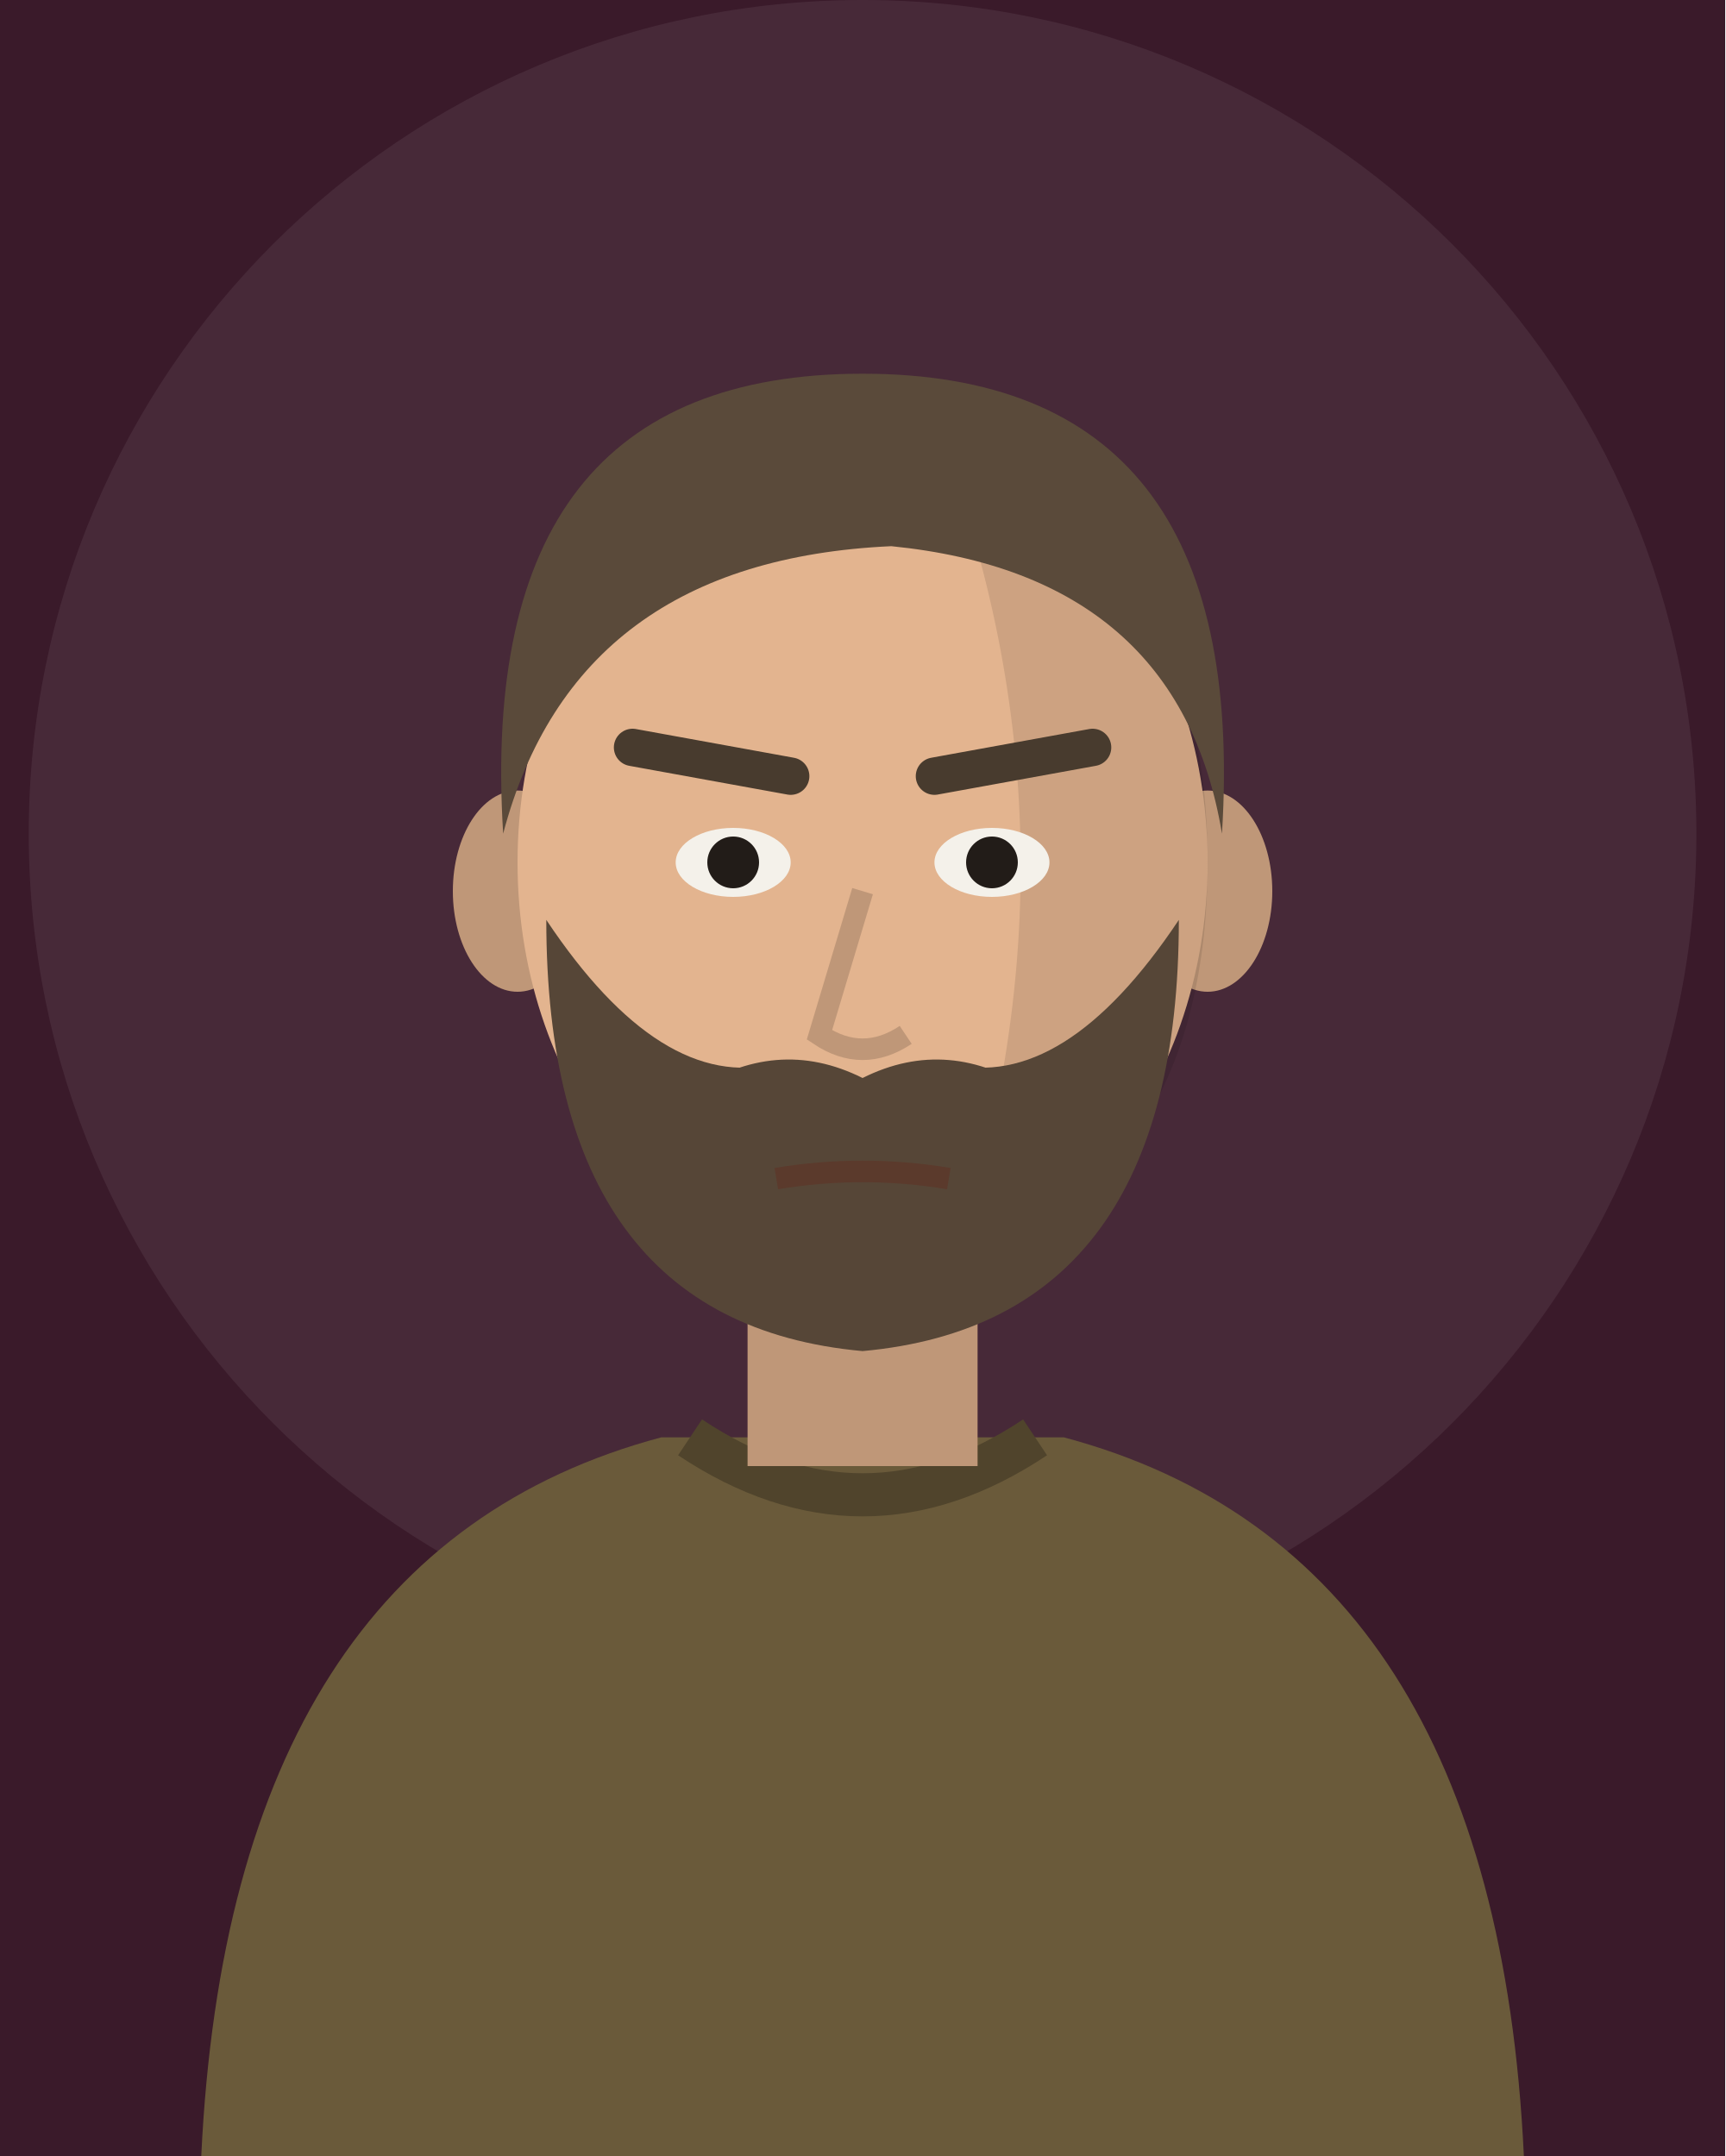
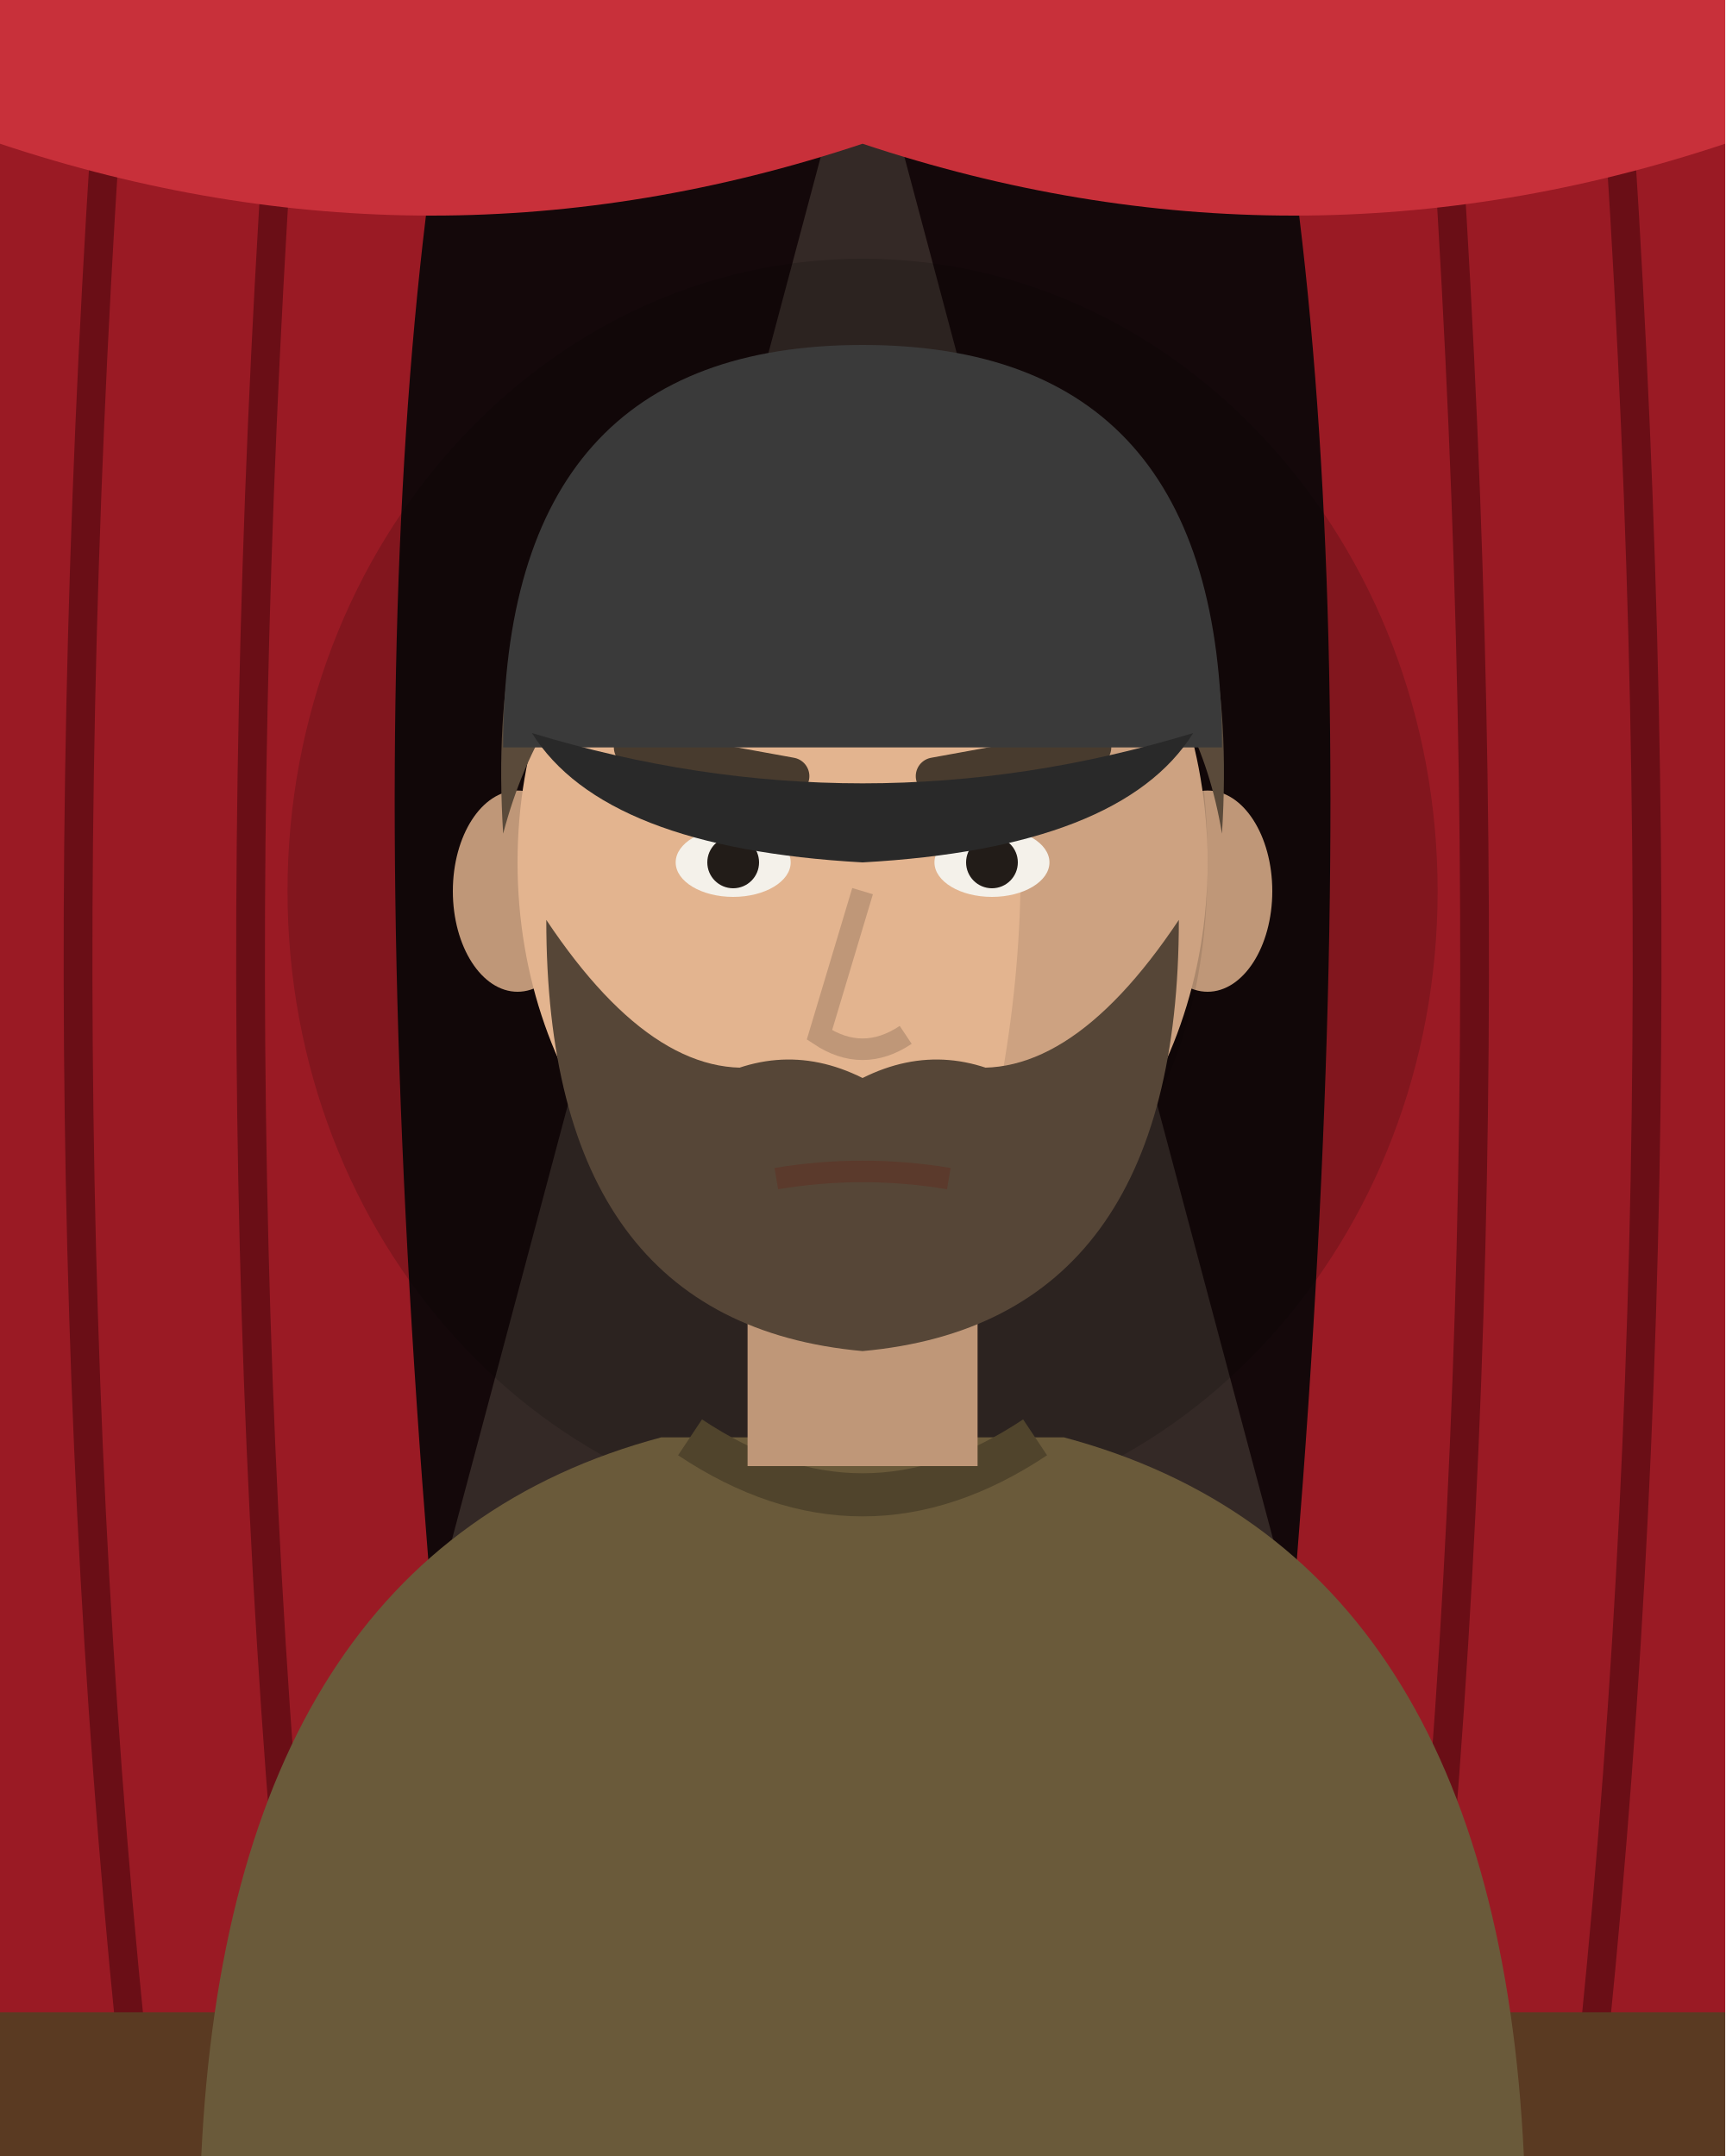
<svg xmlns="http://www.w3.org/2000/svg" viewBox="0 0 120 150" role="img" aria-label="Johann Kessler">
  <style>.fx{transform-box:fill-box;transform-origin:center}.tw{animation:tw 3s ease-in-out infinite}.pu{animation:pu 4s ease-in-out infinite}@keyframes tw{50%{opacity:.25}}@keyframes pu{50%{opacity:.55}}@keyframes spin{to{transform:rotate(360deg)}}@media (prefers-reduced-motion:reduce){*{animation:none!important}}</style>
-   <rect width="120" height="150" fill="#3a1a2a" />
-   <circle cx="60" cy="58" r="58" fill="#fff" opacity=".07" />
+   <rect width="120" height="150" fill="#14080a" />
+   <path d="M60 0 L20 150 H100Z" fill="#fff6d0" opacity=".14" />
+   <path d="M0 0 H32 Q22 50 34 150 H0Z M120 0 H88 Q98 50 86 150 H120Z" fill="#9a1a24" />
+   <path d="M8 0 Q2 80 10 150 M20 0 Q14 80 22 150 M112 0 Q118 80 110 150 M100 0 Q106 80 98 150" stroke="#6a0e16" stroke-width="2" fill="none" />
+   <path d="M0 0 H120 V10 Q90 20 60 10 Q30 20 0 10Z" fill="#c8303a" />
+   <path d="M0 140 H120 V150 H0Z" fill="#5a3a22" />
+   <ellipse cx="60" cy="62" rx="40" ry="44" fill="#000" opacity=".16" />
  <path d="M14 150 Q16 108 46 100 H74 Q104 108 106 150Z" fill="#6a5a3a" />
  <path d="M48 100 Q60 108 72 100" stroke="#50442c" stroke-width="3" fill="none" />
  <rect x="52" y="86" width="16" height="16" fill="#bf9778" />
  <ellipse cx="36" cy="62" rx="4.5" ry="7" fill="#bf9778" />
  <ellipse cx="84" cy="62" rx="4.5" ry="7" fill="#bf9778" />
  <ellipse cx="60" cy="60" rx="24" ry="29" fill="#e3b48f" />
  <path d="M66 32 Q84 38 84 60 Q84 82 66 89 Q76 60 66 32Z" fill="#000" opacity=".1" />
  <path d="M35 58 Q33 26 60 26 Q87 26 85 58 Q82 40 62 38 Q40 39 35 58Z" fill="#5a4a3a" />
  <path d="M44 52 L55 54 M65 54 L76 52" stroke="#483b2e" stroke-width="2.6" stroke-linecap="round" />
  <ellipse cx="51" cy="60" rx="4" ry="2.4" fill="#f4f1ea" />
  <circle cx="51" cy="60" r="1.8" fill="#221c18" />
  <ellipse cx="69" cy="60" rx="4" ry="2.4" fill="#f4f1ea" />
  <circle cx="69" cy="60" r="1.8" fill="#221c18" />
  <path d="M60 62 L57 72 Q60 74 63 72" fill="none" stroke="#bf9778" stroke-width="1.5" />
  <path d="M53 80 Q60 79 67 80" stroke="#6b3b2e" stroke-width="1.8" fill="none" />
  <path d="M38 64 Q38 92 60 94 Q82 92 82 64 Q74 76 66 74 Q60 78 54 74 Q46 76 38 64Z" fill="#564637" />
  <path d="M48 76 Q54 72 60 75 Q66 72 72 76 Q66 78 60 77 Q54 78 48 76Z" fill="#564637" />
  <path d="M54 82 Q60 81 66 82" stroke="#5b3a2c" stroke-width="1.5" fill="none" />
+   <path d="M35 52 Q35 24 60 24 Q85 24 85 52Z" fill="#3a3a3a" />
+   <path d="M37 51 Q60 58 83 51 Q78 59 60 60 Q42 59 37 51Z" fill="#292929" />
</svg>
